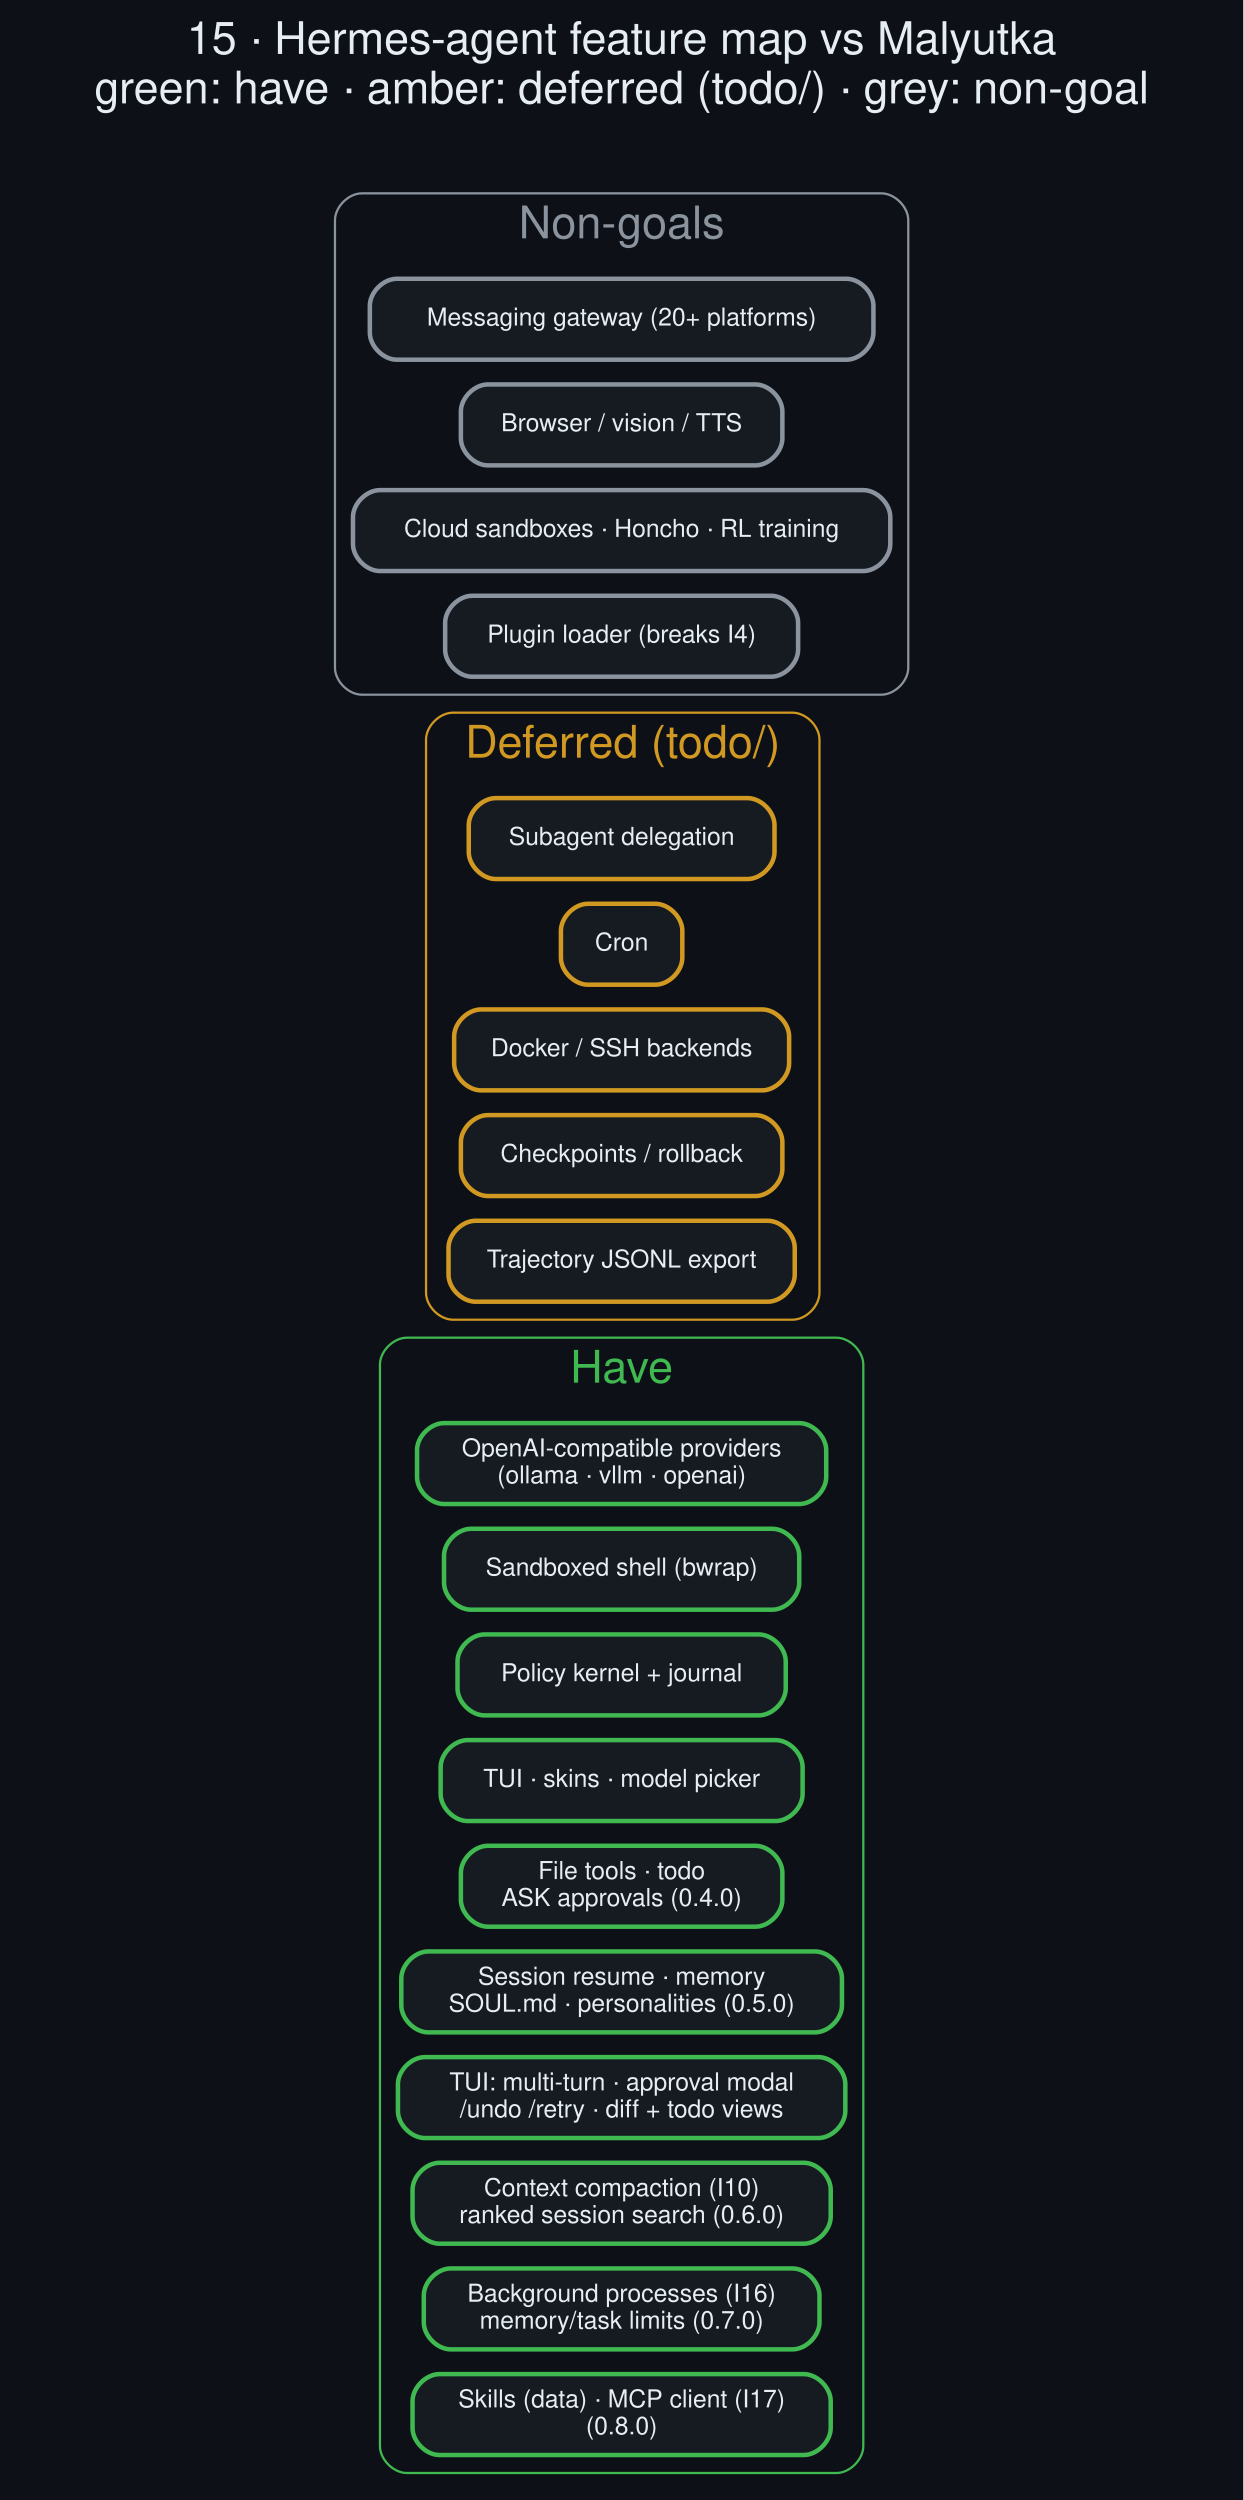
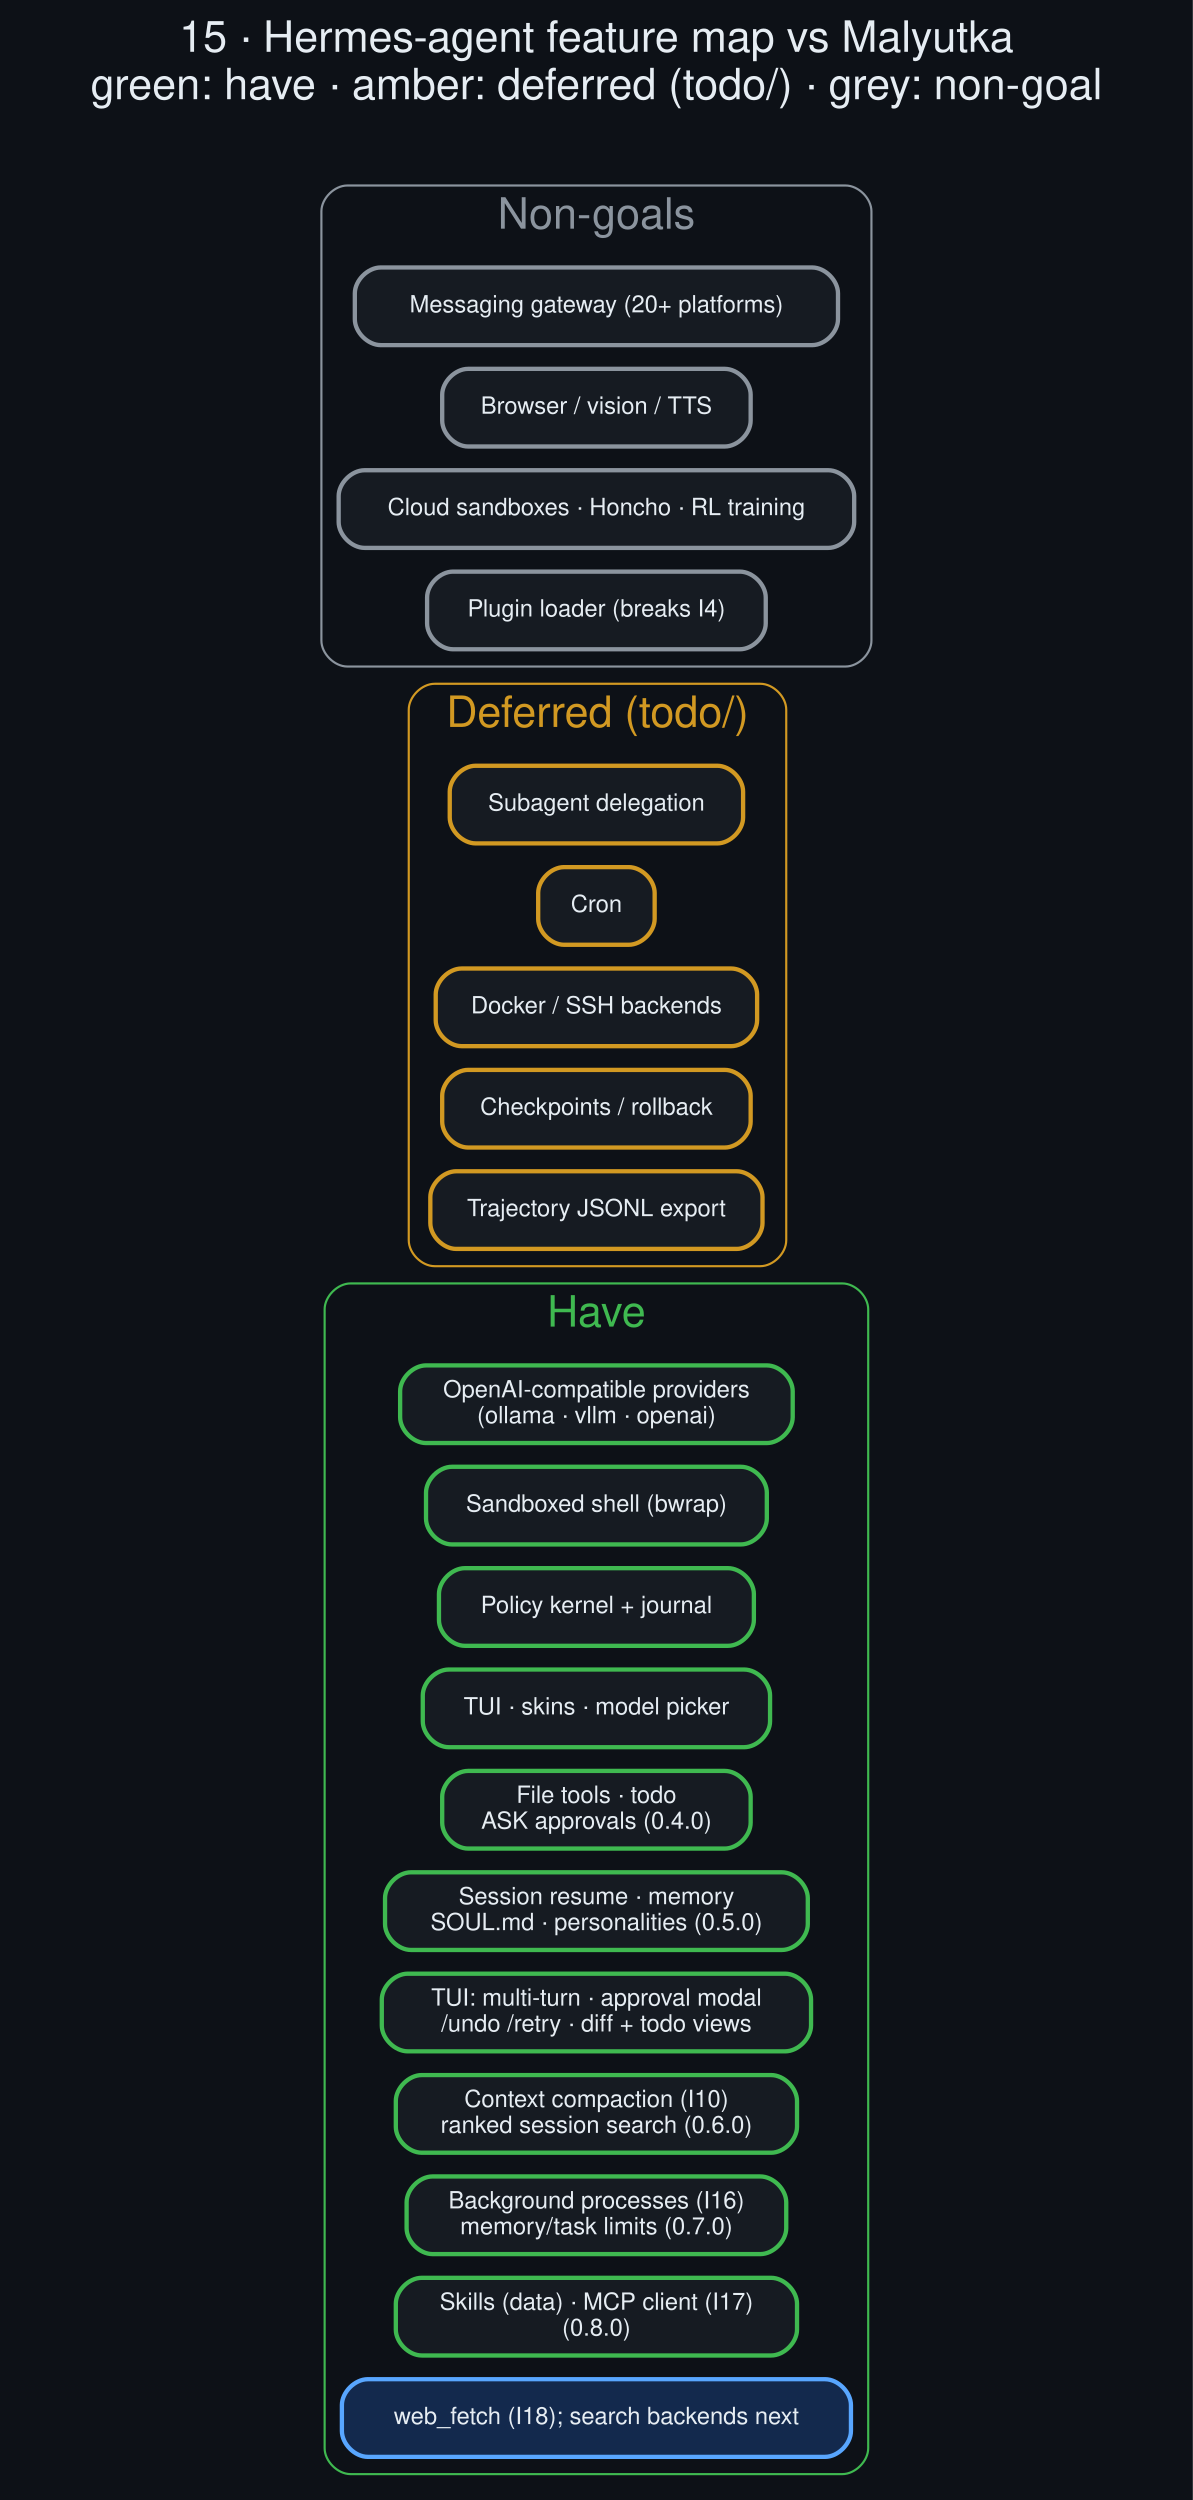
- <svg xmlns="http://www.w3.org/2000/svg" width="553pt" height="1112pt" viewBox="0.00 0.00 553.00 1112.00">
-   <g id="graph0" class="graph" transform="scale(1 1) rotate(0) translate(4 1108)">
-     <polygon fill="#0d1117" stroke="transparent" points="-4,4 -4,-1108 549,-1108 549,4 -4,4" />
-     <text text-anchor="middle" x="272.5" y="-1084" font-family="Helvetica,sans-Serif" font-size="20.00" fill="#e6edf3">15 · Hermes-agent feature map vs Malyutka</text>
-     <text text-anchor="middle" x="272.5" y="-1062" font-family="Helvetica,sans-Serif" font-size="20.00" fill="#e6edf3">green: have · amber: deferred (todo/) · grey: non-goal</text>
-     <text text-anchor="middle" x="272.5" y="-1040" font-family="Helvetica,sans-Serif" font-size="20.00" fill="#e6edf3"> </text>
+ <svg xmlns="http://www.w3.org/2000/svg" width="553pt" height="1159pt" viewBox="0.00 0.00 553.00 1159.00">
+   <g id="graph0" class="graph" transform="scale(1 1) rotate(0) translate(4 1155)">
+     <polygon fill="#0d1117" stroke="transparent" points="-4,4 -4,-1155 549,-1155 549,4 -4,4" />
+     <text text-anchor="middle" x="272.5" y="-1131" font-family="Helvetica,sans-Serif" font-size="20.00" fill="#e6edf3">15 · Hermes-agent feature map vs Malyutka</text>
+     <text text-anchor="middle" x="272.5" y="-1109" font-family="Helvetica,sans-Serif" font-size="20.00" fill="#e6edf3">green: have · amber: deferred (todo/) · grey: non-goal</text>
+     <text text-anchor="middle" x="272.5" y="-1087" font-family="Helvetica,sans-Serif" font-size="20.00" fill="#e6edf3"> </text>
    <g id="clust1" class="cluster">
-       <path fill="#0d1117" stroke="#3fb950" d="M177,-8C177,-8 368,-8 368,-8 374,-8 380,-14 380,-20 380,-20 380,-501 380,-501 380,-507 374,-513 368,-513 368,-513 177,-513 177,-513 171,-513 165,-507 165,-501 165,-501 165,-20 165,-20 165,-14 171,-8 177,-8" />
-       <text text-anchor="middle" x="272.5" y="-493" font-family="Helvetica,sans-Serif" font-size="20.00" fill="#3fb950">Have</text>
+       <path fill="#0d1117" stroke="#3fb950" d="M158.5,-8C158.5,-8 386.5,-8 386.5,-8 392.5,-8 398.5,-14 398.5,-20 398.5,-20 398.5,-548 398.5,-548 398.5,-554 392.5,-560 386.5,-560 386.5,-560 158.5,-560 158.5,-560 152.5,-560 146.5,-554 146.5,-548 146.5,-548 146.5,-20 146.5,-20 146.5,-14 152.5,-8 158.5,-8" />
+       <text text-anchor="middle" x="272.5" y="-540" font-family="Helvetica,sans-Serif" font-size="20.00" fill="#3fb950">Have</text>
    </g>
    <g id="clust2" class="cluster">
-       <path fill="#0d1117" stroke="#d29922" d="M197.5,-521C197.5,-521 348.5,-521 348.5,-521 354.5,-521 360.5,-527 360.5,-533 360.5,-533 360.5,-779 360.5,-779 360.5,-785 354.5,-791 348.5,-791 348.5,-791 197.5,-791 197.5,-791 191.5,-791 185.5,-785 185.5,-779 185.5,-779 185.5,-533 185.5,-533 185.5,-527 191.5,-521 197.5,-521" />
-       <text text-anchor="middle" x="273" y="-771" font-family="Helvetica,sans-Serif" font-size="20.00" fill="#d29922">Deferred (todo/)</text>
+       <path fill="#0d1117" stroke="#d29922" d="M197.5,-568C197.5,-568 348.5,-568 348.5,-568 354.5,-568 360.5,-574 360.5,-580 360.5,-580 360.5,-826 360.5,-826 360.5,-832 354.5,-838 348.5,-838 348.5,-838 197.5,-838 197.5,-838 191.5,-838 185.5,-832 185.5,-826 185.5,-826 185.5,-580 185.5,-580 185.5,-574 191.5,-568 197.5,-568" />
+       <text text-anchor="middle" x="273" y="-818" font-family="Helvetica,sans-Serif" font-size="20.00" fill="#d29922">Deferred (todo/)</text>
    </g>
    <g id="clust3" class="cluster">
-       <path fill="#0d1117" stroke="#8b949e" d="M157,-799C157,-799 388,-799 388,-799 394,-799 400,-805 400,-811 400,-811 400,-1010 400,-1010 400,-1016 394,-1022 388,-1022 388,-1022 157,-1022 157,-1022 151,-1022 145,-1016 145,-1010 145,-1010 145,-811 145,-811 145,-805 151,-799 157,-799" />
-       <text text-anchor="middle" x="272.5" y="-1002" font-family="Helvetica,sans-Serif" font-size="20.00" fill="#8b949e">Non-goals</text>
+       <path fill="#0d1117" stroke="#8b949e" d="M157,-846C157,-846 388,-846 388,-846 394,-846 400,-852 400,-858 400,-858 400,-1057 400,-1057 400,-1063 394,-1069 388,-1069 388,-1069 157,-1069 157,-1069 151,-1069 145,-1063 145,-1057 145,-1057 145,-858 145,-858 145,-852 151,-846 157,-846" />
+       <text text-anchor="middle" x="272.5" y="-1049" font-family="Helvetica,sans-Serif" font-size="20.00" fill="#8b949e">Non-goals</text>
    </g>
    <g id="node1" class="node">
-       <path fill="#161b22" stroke="#3fb950" stroke-width="2" d="M351.5,-475C351.5,-475 193.5,-475 193.5,-475 187.5,-475 181.5,-469 181.5,-463 181.5,-463 181.5,-451 181.5,-451 181.5,-445 187.5,-439 193.5,-439 193.5,-439 351.5,-439 351.5,-439 357.5,-439 363.5,-445 363.5,-451 363.5,-451 363.5,-463 363.5,-463 363.5,-469 357.5,-475 351.5,-475" />
-       <text text-anchor="middle" x="272.5" y="-460.2" font-family="Helvetica,sans-Serif" font-size="11.00" fill="#e6edf3">OpenAI-compatible providers</text>
-       <text text-anchor="middle" x="272.5" y="-448.2" font-family="Helvetica,sans-Serif" font-size="11.00" fill="#e6edf3">(ollama · vllm · openai)</text>
+       <path fill="#161b22" stroke="#3fb950" stroke-width="2" d="M351.5,-522C351.5,-522 193.5,-522 193.5,-522 187.5,-522 181.5,-516 181.5,-510 181.5,-510 181.5,-498 181.5,-498 181.5,-492 187.5,-486 193.5,-486 193.5,-486 351.5,-486 351.5,-486 357.5,-486 363.5,-492 363.5,-498 363.5,-498 363.5,-510 363.5,-510 363.5,-516 357.5,-522 351.5,-522" />
+       <text text-anchor="middle" x="272.5" y="-507.2" font-family="Helvetica,sans-Serif" font-size="11.00" fill="#e6edf3">OpenAI-compatible providers</text>
+       <text text-anchor="middle" x="272.5" y="-495.2" font-family="Helvetica,sans-Serif" font-size="11.00" fill="#e6edf3">(ollama · vllm · openai)</text>
    </g>
    <g id="node2" class="node">
-       <path fill="#161b22" stroke="#3fb950" stroke-width="2" d="M339.5,-428C339.5,-428 205.5,-428 205.5,-428 199.5,-428 193.5,-422 193.5,-416 193.5,-416 193.5,-404 193.5,-404 193.5,-398 199.5,-392 205.5,-392 205.5,-392 339.5,-392 339.5,-392 345.5,-392 351.5,-398 351.5,-404 351.5,-404 351.5,-416 351.5,-416 351.5,-422 345.5,-428 339.5,-428" />
-       <text text-anchor="middle" x="272.5" y="-407.2" font-family="Helvetica,sans-Serif" font-size="11.00" fill="#e6edf3">Sandboxed shell (bwrap)</text>
+       <path fill="#161b22" stroke="#3fb950" stroke-width="2" d="M339.5,-475C339.5,-475 205.5,-475 205.5,-475 199.5,-475 193.5,-469 193.5,-463 193.5,-463 193.5,-451 193.5,-451 193.5,-445 199.5,-439 205.5,-439 205.5,-439 339.5,-439 339.5,-439 345.5,-439 351.5,-445 351.5,-451 351.5,-451 351.5,-463 351.5,-463 351.5,-469 345.5,-475 339.5,-475" />
+       <text text-anchor="middle" x="272.5" y="-454.2" font-family="Helvetica,sans-Serif" font-size="11.00" fill="#e6edf3">Sandboxed shell (bwrap)</text>
    </g>
    <g id="node3" class="node">
-       <path fill="#161b22" stroke="#3fb950" stroke-width="2" d="M333.5,-381C333.5,-381 211.5,-381 211.5,-381 205.5,-381 199.5,-375 199.5,-369 199.5,-369 199.5,-357 199.5,-357 199.5,-351 205.5,-345 211.5,-345 211.5,-345 333.5,-345 333.5,-345 339.5,-345 345.5,-351 345.5,-357 345.5,-357 345.5,-369 345.5,-369 345.5,-375 339.5,-381 333.5,-381" />
-       <text text-anchor="middle" x="272.5" y="-360.2" font-family="Helvetica,sans-Serif" font-size="11.00" fill="#e6edf3">Policy kernel + journal</text>
+       <path fill="#161b22" stroke="#3fb950" stroke-width="2" d="M333.5,-428C333.5,-428 211.5,-428 211.5,-428 205.5,-428 199.5,-422 199.5,-416 199.5,-416 199.5,-404 199.5,-404 199.5,-398 205.5,-392 211.5,-392 211.5,-392 333.5,-392 333.5,-392 339.5,-392 345.5,-398 345.5,-404 345.5,-404 345.5,-416 345.5,-416 345.5,-422 339.5,-428 333.5,-428" />
+       <text text-anchor="middle" x="272.5" y="-407.2" font-family="Helvetica,sans-Serif" font-size="11.00" fill="#e6edf3">Policy kernel + journal</text>
    </g>
    <g id="node4" class="node">
-       <path fill="#161b22" stroke="#3fb950" stroke-width="2" d="M341,-334C341,-334 204,-334 204,-334 198,-334 192,-328 192,-322 192,-322 192,-310 192,-310 192,-304 198,-298 204,-298 204,-298 341,-298 341,-298 347,-298 353,-304 353,-310 353,-310 353,-322 353,-322 353,-328 347,-334 341,-334" />
-       <text text-anchor="middle" x="272.5" y="-313.2" font-family="Helvetica,sans-Serif" font-size="11.00" fill="#e6edf3">TUI · skins · model picker</text>
+       <path fill="#161b22" stroke="#3fb950" stroke-width="2" d="M341,-381C341,-381 204,-381 204,-381 198,-381 192,-375 192,-369 192,-369 192,-357 192,-357 192,-351 198,-345 204,-345 204,-345 341,-345 341,-345 347,-345 353,-351 353,-357 353,-357 353,-369 353,-369 353,-375 347,-381 341,-381" />
+       <text text-anchor="middle" x="272.5" y="-360.2" font-family="Helvetica,sans-Serif" font-size="11.00" fill="#e6edf3">TUI · skins · model picker</text>
    </g>
    <g id="node5" class="node">
-       <path fill="#161b22" stroke="#3fb950" stroke-width="2" d="M332,-287C332,-287 213,-287 213,-287 207,-287 201,-281 201,-275 201,-275 201,-263 201,-263 201,-257 207,-251 213,-251 213,-251 332,-251 332,-251 338,-251 344,-257 344,-263 344,-263 344,-275 344,-275 344,-281 338,-287 332,-287" />
-       <text text-anchor="middle" x="272.5" y="-272.2" font-family="Helvetica,sans-Serif" font-size="11.00" fill="#e6edf3">File tools · todo</text>
-       <text text-anchor="middle" x="272.5" y="-260.2" font-family="Helvetica,sans-Serif" font-size="11.00" fill="#e6edf3">ASK approvals (0.4.0)</text>
+       <path fill="#161b22" stroke="#3fb950" stroke-width="2" d="M332,-334C332,-334 213,-334 213,-334 207,-334 201,-328 201,-322 201,-322 201,-310 201,-310 201,-304 207,-298 213,-298 213,-298 332,-298 332,-298 338,-298 344,-304 344,-310 344,-310 344,-322 344,-322 344,-328 338,-334 332,-334" />
+       <text text-anchor="middle" x="272.5" y="-319.2" font-family="Helvetica,sans-Serif" font-size="11.00" fill="#e6edf3">File tools · todo</text>
+       <text text-anchor="middle" x="272.5" y="-307.2" font-family="Helvetica,sans-Serif" font-size="11.00" fill="#e6edf3">ASK approvals (0.4.0)</text>
    </g>
    <g id="node6" class="node">
-       <path fill="#161b22" stroke="#3fb950" stroke-width="2" d="M358.5,-240C358.5,-240 186.5,-240 186.5,-240 180.5,-240 174.5,-234 174.5,-228 174.5,-228 174.5,-216 174.5,-216 174.5,-210 180.5,-204 186.5,-204 186.5,-204 358.5,-204 358.5,-204 364.5,-204 370.5,-210 370.5,-216 370.5,-216 370.5,-228 370.5,-228 370.5,-234 364.5,-240 358.5,-240" />
-       <text text-anchor="middle" x="272.5" y="-225.2" font-family="Helvetica,sans-Serif" font-size="11.00" fill="#e6edf3">Session resume · memory</text>
-       <text text-anchor="middle" x="272.5" y="-213.2" font-family="Helvetica,sans-Serif" font-size="11.00" fill="#e6edf3">SOUL.md · personalities (0.5.0)</text>
+       <path fill="#161b22" stroke="#3fb950" stroke-width="2" d="M358.5,-287C358.5,-287 186.5,-287 186.5,-287 180.5,-287 174.5,-281 174.5,-275 174.5,-275 174.5,-263 174.5,-263 174.5,-257 180.5,-251 186.5,-251 186.5,-251 358.5,-251 358.5,-251 364.5,-251 370.5,-257 370.5,-263 370.5,-263 370.5,-275 370.5,-275 370.5,-281 364.5,-287 358.5,-287" />
+       <text text-anchor="middle" x="272.5" y="-272.2" font-family="Helvetica,sans-Serif" font-size="11.00" fill="#e6edf3">Session resume · memory</text>
+       <text text-anchor="middle" x="272.5" y="-260.2" font-family="Helvetica,sans-Serif" font-size="11.00" fill="#e6edf3">SOUL.md · personalities (0.5.0)</text>
    </g>
    <g id="node7" class="node">
-       <path fill="#161b22" stroke="#3fb950" stroke-width="2" d="M360,-193C360,-193 185,-193 185,-193 179,-193 173,-187 173,-181 173,-181 173,-169 173,-169 173,-163 179,-157 185,-157 185,-157 360,-157 360,-157 366,-157 372,-163 372,-169 372,-169 372,-181 372,-181 372,-187 366,-193 360,-193" />
-       <text text-anchor="middle" x="272.5" y="-178.2" font-family="Helvetica,sans-Serif" font-size="11.00" fill="#e6edf3">TUI: multi-turn · approval modal</text>
-       <text text-anchor="middle" x="272.5" y="-166.2" font-family="Helvetica,sans-Serif" font-size="11.00" fill="#e6edf3">/undo /retry · diff + todo views</text>
+       <path fill="#161b22" stroke="#3fb950" stroke-width="2" d="M360,-240C360,-240 185,-240 185,-240 179,-240 173,-234 173,-228 173,-228 173,-216 173,-216 173,-210 179,-204 185,-204 185,-204 360,-204 360,-204 366,-204 372,-210 372,-216 372,-216 372,-228 372,-228 372,-234 366,-240 360,-240" />
+       <text text-anchor="middle" x="272.5" y="-225.2" font-family="Helvetica,sans-Serif" font-size="11.00" fill="#e6edf3">TUI: multi-turn · approval modal</text>
+       <text text-anchor="middle" x="272.5" y="-213.2" font-family="Helvetica,sans-Serif" font-size="11.00" fill="#e6edf3">/undo /retry · diff + todo views</text>
    </g>
    <g id="node8" class="node">
-       <path fill="#161b22" stroke="#3fb950" stroke-width="2" d="M353.5,-146C353.5,-146 191.5,-146 191.5,-146 185.5,-146 179.5,-140 179.5,-134 179.5,-134 179.5,-122 179.5,-122 179.5,-116 185.5,-110 191.5,-110 191.5,-110 353.5,-110 353.5,-110 359.5,-110 365.5,-116 365.5,-122 365.5,-122 365.5,-134 365.5,-134 365.5,-140 359.5,-146 353.5,-146" />
-       <text text-anchor="middle" x="272.5" y="-131.2" font-family="Helvetica,sans-Serif" font-size="11.00" fill="#e6edf3">Context compaction (I10)</text>
-       <text text-anchor="middle" x="272.5" y="-119.2" font-family="Helvetica,sans-Serif" font-size="11.00" fill="#e6edf3">ranked session search (0.6.0)</text>
+       <path fill="#161b22" stroke="#3fb950" stroke-width="2" d="M353.5,-193C353.5,-193 191.5,-193 191.5,-193 185.5,-193 179.5,-187 179.5,-181 179.5,-181 179.5,-169 179.5,-169 179.5,-163 185.5,-157 191.5,-157 191.5,-157 353.5,-157 353.5,-157 359.5,-157 365.5,-163 365.5,-169 365.5,-169 365.5,-181 365.5,-181 365.5,-187 359.5,-193 353.5,-193" />
+       <text text-anchor="middle" x="272.5" y="-178.2" font-family="Helvetica,sans-Serif" font-size="11.00" fill="#e6edf3">Context compaction (I10)</text>
+       <text text-anchor="middle" x="272.5" y="-166.2" font-family="Helvetica,sans-Serif" font-size="11.00" fill="#e6edf3">ranked session search (0.6.0)</text>
    </g>
    <g id="node9" class="node">
-       <path fill="#161b22" stroke="#3fb950" stroke-width="2" d="M348.5,-99C348.5,-99 196.5,-99 196.5,-99 190.5,-99 184.5,-93 184.5,-87 184.5,-87 184.5,-75 184.5,-75 184.5,-69 190.5,-63 196.5,-63 196.5,-63 348.5,-63 348.5,-63 354.5,-63 360.5,-69 360.5,-75 360.5,-75 360.5,-87 360.5,-87 360.5,-93 354.5,-99 348.5,-99" />
-       <text text-anchor="middle" x="272.5" y="-84.2" font-family="Helvetica,sans-Serif" font-size="11.00" fill="#e6edf3">Background processes (I16)</text>
-       <text text-anchor="middle" x="272.5" y="-72.2" font-family="Helvetica,sans-Serif" font-size="11.00" fill="#e6edf3">memory/task limits (0.7.0)</text>
+       <path fill="#161b22" stroke="#3fb950" stroke-width="2" d="M348.5,-146C348.5,-146 196.5,-146 196.5,-146 190.5,-146 184.5,-140 184.5,-134 184.5,-134 184.5,-122 184.5,-122 184.5,-116 190.5,-110 196.5,-110 196.5,-110 348.5,-110 348.5,-110 354.5,-110 360.5,-116 360.5,-122 360.5,-122 360.5,-134 360.5,-134 360.5,-140 354.5,-146 348.5,-146" />
+       <text text-anchor="middle" x="272.5" y="-131.2" font-family="Helvetica,sans-Serif" font-size="11.00" fill="#e6edf3">Background processes (I16)</text>
+       <text text-anchor="middle" x="272.5" y="-119.2" font-family="Helvetica,sans-Serif" font-size="11.00" fill="#e6edf3">memory/task limits (0.7.0)</text>
    </g>
    <g id="node10" class="node">
-       <path fill="#161b22" stroke="#3fb950" stroke-width="2" d="M353.5,-52C353.5,-52 191.5,-52 191.5,-52 185.5,-52 179.5,-46 179.5,-40 179.5,-40 179.5,-28 179.5,-28 179.5,-22 185.5,-16 191.5,-16 191.5,-16 353.5,-16 353.5,-16 359.5,-16 365.5,-22 365.5,-28 365.5,-28 365.5,-40 365.5,-40 365.5,-46 359.5,-52 353.5,-52" />
-       <text text-anchor="middle" x="272.5" y="-37.2" font-family="Helvetica,sans-Serif" font-size="11.00" fill="#e6edf3">Skills (data) · MCP client (I17)</text>
-       <text text-anchor="middle" x="272.5" y="-25.2" font-family="Helvetica,sans-Serif" font-size="11.00" fill="#e6edf3">(0.8.0)</text>
+       <path fill="#161b22" stroke="#3fb950" stroke-width="2" d="M353.5,-99C353.5,-99 191.5,-99 191.5,-99 185.5,-99 179.5,-93 179.5,-87 179.5,-87 179.5,-75 179.5,-75 179.5,-69 185.5,-63 191.5,-63 191.5,-63 353.5,-63 353.5,-63 359.5,-63 365.5,-69 365.5,-75 365.5,-75 365.5,-87 365.5,-87 365.5,-93 359.5,-99 353.5,-99" />
+       <text text-anchor="middle" x="272.5" y="-84.2" font-family="Helvetica,sans-Serif" font-size="11.00" fill="#e6edf3">Skills (data) · MCP client (I17)</text>
+       <text text-anchor="middle" x="272.5" y="-72.2" font-family="Helvetica,sans-Serif" font-size="11.00" fill="#e6edf3">(0.8.0)</text>
    </g>
    <g id="node11" class="node">
-       <path fill="#161b22" stroke="#d29922" stroke-width="2" d="M328.5,-753C328.5,-753 216.5,-753 216.5,-753 210.5,-753 204.5,-747 204.5,-741 204.5,-741 204.5,-729 204.5,-729 204.5,-723 210.5,-717 216.5,-717 216.5,-717 328.5,-717 328.5,-717 334.5,-717 340.5,-723 340.5,-729 340.5,-729 340.5,-741 340.5,-741 340.5,-747 334.5,-753 328.5,-753" />
-       <text text-anchor="middle" x="272.5" y="-732.2" font-family="Helvetica,sans-Serif" font-size="11.00" fill="#e6edf3">Subagent delegation</text>
+       <path fill="#13294d" stroke="#58a6ff" stroke-width="2" d="M378.5,-52C378.5,-52 166.5,-52 166.5,-52 160.5,-52 154.5,-46 154.5,-40 154.5,-40 154.5,-28 154.5,-28 154.5,-22 160.5,-16 166.5,-16 166.5,-16 378.5,-16 378.5,-16 384.5,-16 390.5,-22 390.5,-28 390.5,-28 390.5,-40 390.5,-40 390.5,-46 384.5,-52 378.5,-52" />
+       <text text-anchor="middle" x="272.5" y="-31.2" font-family="Helvetica,sans-Serif" font-size="11.00" fill="#e6edf3">web_fetch (I18); search backends next</text>
    </g>
    <g id="node12" class="node">
-       <path fill="#161b22" stroke="#d29922" stroke-width="2" d="M287.5,-706C287.5,-706 257.5,-706 257.5,-706 251.5,-706 245.5,-700 245.5,-694 245.5,-694 245.5,-682 245.5,-682 245.5,-676 251.5,-670 257.5,-670 257.5,-670 287.5,-670 287.5,-670 293.5,-670 299.5,-676 299.5,-682 299.5,-682 299.5,-694 299.5,-694 299.5,-700 293.5,-706 287.5,-706" />
-       <text text-anchor="middle" x="272.5" y="-685.2" font-family="Helvetica,sans-Serif" font-size="11.00" fill="#e6edf3">Cron</text>
+       <path fill="#161b22" stroke="#d29922" stroke-width="2" d="M328.5,-800C328.5,-800 216.5,-800 216.5,-800 210.5,-800 204.5,-794 204.5,-788 204.5,-788 204.5,-776 204.5,-776 204.5,-770 210.5,-764 216.5,-764 216.5,-764 328.5,-764 328.5,-764 334.5,-764 340.5,-770 340.5,-776 340.5,-776 340.5,-788 340.5,-788 340.5,-794 334.5,-800 328.5,-800" />
+       <text text-anchor="middle" x="272.5" y="-779.2" font-family="Helvetica,sans-Serif" font-size="11.00" fill="#e6edf3">Subagent delegation</text>
    </g>
    <g id="node13" class="node">
-       <path fill="#161b22" stroke="#d29922" stroke-width="2" d="M335,-659C335,-659 210,-659 210,-659 204,-659 198,-653 198,-647 198,-647 198,-635 198,-635 198,-629 204,-623 210,-623 210,-623 335,-623 335,-623 341,-623 347,-629 347,-635 347,-635 347,-647 347,-647 347,-653 341,-659 335,-659" />
-       <text text-anchor="middle" x="272.5" y="-638.2" font-family="Helvetica,sans-Serif" font-size="11.00" fill="#e6edf3">Docker / SSH backends</text>
+       <path fill="#161b22" stroke="#d29922" stroke-width="2" d="M287.5,-753C287.5,-753 257.5,-753 257.5,-753 251.5,-753 245.5,-747 245.5,-741 245.5,-741 245.5,-729 245.5,-729 245.5,-723 251.5,-717 257.5,-717 257.5,-717 287.5,-717 287.5,-717 293.5,-717 299.5,-723 299.5,-729 299.5,-729 299.5,-741 299.5,-741 299.5,-747 293.5,-753 287.5,-753" />
+       <text text-anchor="middle" x="272.5" y="-732.2" font-family="Helvetica,sans-Serif" font-size="11.00" fill="#e6edf3">Cron</text>
    </g>
    <g id="node14" class="node">
-       <path fill="#161b22" stroke="#d29922" stroke-width="2" d="M332,-612C332,-612 213,-612 213,-612 207,-612 201,-606 201,-600 201,-600 201,-588 201,-588 201,-582 207,-576 213,-576 213,-576 332,-576 332,-576 338,-576 344,-582 344,-588 344,-588 344,-600 344,-600 344,-606 338,-612 332,-612" />
-       <text text-anchor="middle" x="272.5" y="-591.2" font-family="Helvetica,sans-Serif" font-size="11.00" fill="#e6edf3">Checkpoints / rollback</text>
+       <path fill="#161b22" stroke="#d29922" stroke-width="2" d="M335,-706C335,-706 210,-706 210,-706 204,-706 198,-700 198,-694 198,-694 198,-682 198,-682 198,-676 204,-670 210,-670 210,-670 335,-670 335,-670 341,-670 347,-676 347,-682 347,-682 347,-694 347,-694 347,-700 341,-706 335,-706" />
+       <text text-anchor="middle" x="272.5" y="-685.2" font-family="Helvetica,sans-Serif" font-size="11.00" fill="#e6edf3">Docker / SSH backends</text>
    </g>
    <g id="node15" class="node">
-       <path fill="#161b22" stroke="#d29922" stroke-width="2" d="M337.5,-565C337.5,-565 207.5,-565 207.5,-565 201.5,-565 195.5,-559 195.5,-553 195.5,-553 195.5,-541 195.5,-541 195.5,-535 201.5,-529 207.5,-529 207.5,-529 337.5,-529 337.5,-529 343.5,-529 349.5,-535 349.5,-541 349.5,-541 349.5,-553 349.5,-553 349.5,-559 343.5,-565 337.5,-565" />
-       <text text-anchor="middle" x="272.5" y="-544.2" font-family="Helvetica,sans-Serif" font-size="11.00" fill="#e6edf3">Trajectory JSONL export</text>
+       <path fill="#161b22" stroke="#d29922" stroke-width="2" d="M332,-659C332,-659 213,-659 213,-659 207,-659 201,-653 201,-647 201,-647 201,-635 201,-635 201,-629 207,-623 213,-623 213,-623 332,-623 332,-623 338,-623 344,-629 344,-635 344,-635 344,-647 344,-647 344,-653 338,-659 332,-659" />
+       <text text-anchor="middle" x="272.5" y="-638.2" font-family="Helvetica,sans-Serif" font-size="11.00" fill="#e6edf3">Checkpoints / rollback</text>
    </g>
    <g id="node16" class="node">
-       <path fill="#161b22" stroke="#8b949e" stroke-width="2" d="M372.5,-984C372.5,-984 172.5,-984 172.5,-984 166.5,-984 160.5,-978 160.5,-972 160.5,-972 160.5,-960 160.5,-960 160.5,-954 166.5,-948 172.5,-948 172.5,-948 372.5,-948 372.5,-948 378.5,-948 384.5,-954 384.5,-960 384.5,-960 384.5,-972 384.5,-972 384.5,-978 378.5,-984 372.5,-984" />
-       <text text-anchor="middle" x="272.5" y="-963.2" font-family="Helvetica,sans-Serif" font-size="11.00" fill="#e6edf3">Messaging gateway (20+ platforms)</text>
+       <path fill="#161b22" stroke="#d29922" stroke-width="2" d="M337.5,-612C337.5,-612 207.5,-612 207.5,-612 201.5,-612 195.5,-606 195.5,-600 195.5,-600 195.5,-588 195.5,-588 195.5,-582 201.5,-576 207.5,-576 207.5,-576 337.5,-576 337.5,-576 343.5,-576 349.5,-582 349.5,-588 349.5,-588 349.5,-600 349.5,-600 349.5,-606 343.5,-612 337.5,-612" />
+       <text text-anchor="middle" x="272.5" y="-591.2" font-family="Helvetica,sans-Serif" font-size="11.00" fill="#e6edf3">Trajectory JSONL export</text>
    </g>
    <g id="node17" class="node">
-       <path fill="#161b22" stroke="#8b949e" stroke-width="2" d="M332,-937C332,-937 213,-937 213,-937 207,-937 201,-931 201,-925 201,-925 201,-913 201,-913 201,-907 207,-901 213,-901 213,-901 332,-901 332,-901 338,-901 344,-907 344,-913 344,-913 344,-925 344,-925 344,-931 338,-937 332,-937" />
-       <text text-anchor="middle" x="272.5" y="-916.2" font-family="Helvetica,sans-Serif" font-size="11.00" fill="#e6edf3">Browser / vision / TTS</text>
+       <path fill="#161b22" stroke="#8b949e" stroke-width="2" d="M372.5,-1031C372.5,-1031 172.5,-1031 172.5,-1031 166.5,-1031 160.5,-1025 160.5,-1019 160.5,-1019 160.5,-1007 160.5,-1007 160.5,-1001 166.5,-995 172.5,-995 172.5,-995 372.5,-995 372.5,-995 378.5,-995 384.5,-1001 384.5,-1007 384.5,-1007 384.5,-1019 384.5,-1019 384.5,-1025 378.5,-1031 372.5,-1031" />
+       <text text-anchor="middle" x="272.5" y="-1010.2" font-family="Helvetica,sans-Serif" font-size="11.00" fill="#e6edf3">Messaging gateway (20+ platforms)</text>
    </g>
    <g id="node18" class="node">
-       <path fill="#161b22" stroke="#8b949e" stroke-width="2" d="M380,-890C380,-890 165,-890 165,-890 159,-890 153,-884 153,-878 153,-878 153,-866 153,-866 153,-860 159,-854 165,-854 165,-854 380,-854 380,-854 386,-854 392,-860 392,-866 392,-866 392,-878 392,-878 392,-884 386,-890 380,-890" />
-       <text text-anchor="middle" x="272.5" y="-869.2" font-family="Helvetica,sans-Serif" font-size="11.00" fill="#e6edf3">Cloud sandboxes · Honcho · RL training</text>
+       <path fill="#161b22" stroke="#8b949e" stroke-width="2" d="M332,-984C332,-984 213,-984 213,-984 207,-984 201,-978 201,-972 201,-972 201,-960 201,-960 201,-954 207,-948 213,-948 213,-948 332,-948 332,-948 338,-948 344,-954 344,-960 344,-960 344,-972 344,-972 344,-978 338,-984 332,-984" />
+       <text text-anchor="middle" x="272.5" y="-963.2" font-family="Helvetica,sans-Serif" font-size="11.00" fill="#e6edf3">Browser / vision / TTS</text>
    </g>
    <g id="node19" class="node">
-       <path fill="#161b22" stroke="#8b949e" stroke-width="2" d="M339,-843C339,-843 206,-843 206,-843 200,-843 194,-837 194,-831 194,-831 194,-819 194,-819 194,-813 200,-807 206,-807 206,-807 339,-807 339,-807 345,-807 351,-813 351,-819 351,-819 351,-831 351,-831 351,-837 345,-843 339,-843" />
-       <text text-anchor="middle" x="272.5" y="-822.2" font-family="Helvetica,sans-Serif" font-size="11.00" fill="#e6edf3">Plugin loader (breaks I4)</text>
+       <path fill="#161b22" stroke="#8b949e" stroke-width="2" d="M380,-937C380,-937 165,-937 165,-937 159,-937 153,-931 153,-925 153,-925 153,-913 153,-913 153,-907 159,-901 165,-901 165,-901 380,-901 380,-901 386,-901 392,-907 392,-913 392,-913 392,-925 392,-925 392,-931 386,-937 380,-937" />
+       <text text-anchor="middle" x="272.5" y="-916.2" font-family="Helvetica,sans-Serif" font-size="11.00" fill="#e6edf3">Cloud sandboxes · Honcho · RL training</text>
+     </g>
+     <g id="node20" class="node">
+       <path fill="#161b22" stroke="#8b949e" stroke-width="2" d="M339,-890C339,-890 206,-890 206,-890 200,-890 194,-884 194,-878 194,-878 194,-866 194,-866 194,-860 200,-854 206,-854 206,-854 339,-854 339,-854 345,-854 351,-860 351,-866 351,-866 351,-878 351,-878 351,-884 345,-890 339,-890" />
+       <text text-anchor="middle" x="272.5" y="-869.2" font-family="Helvetica,sans-Serif" font-size="11.00" fill="#e6edf3">Plugin loader (breaks I4)</text>
    </g>
  </g>
</svg>
